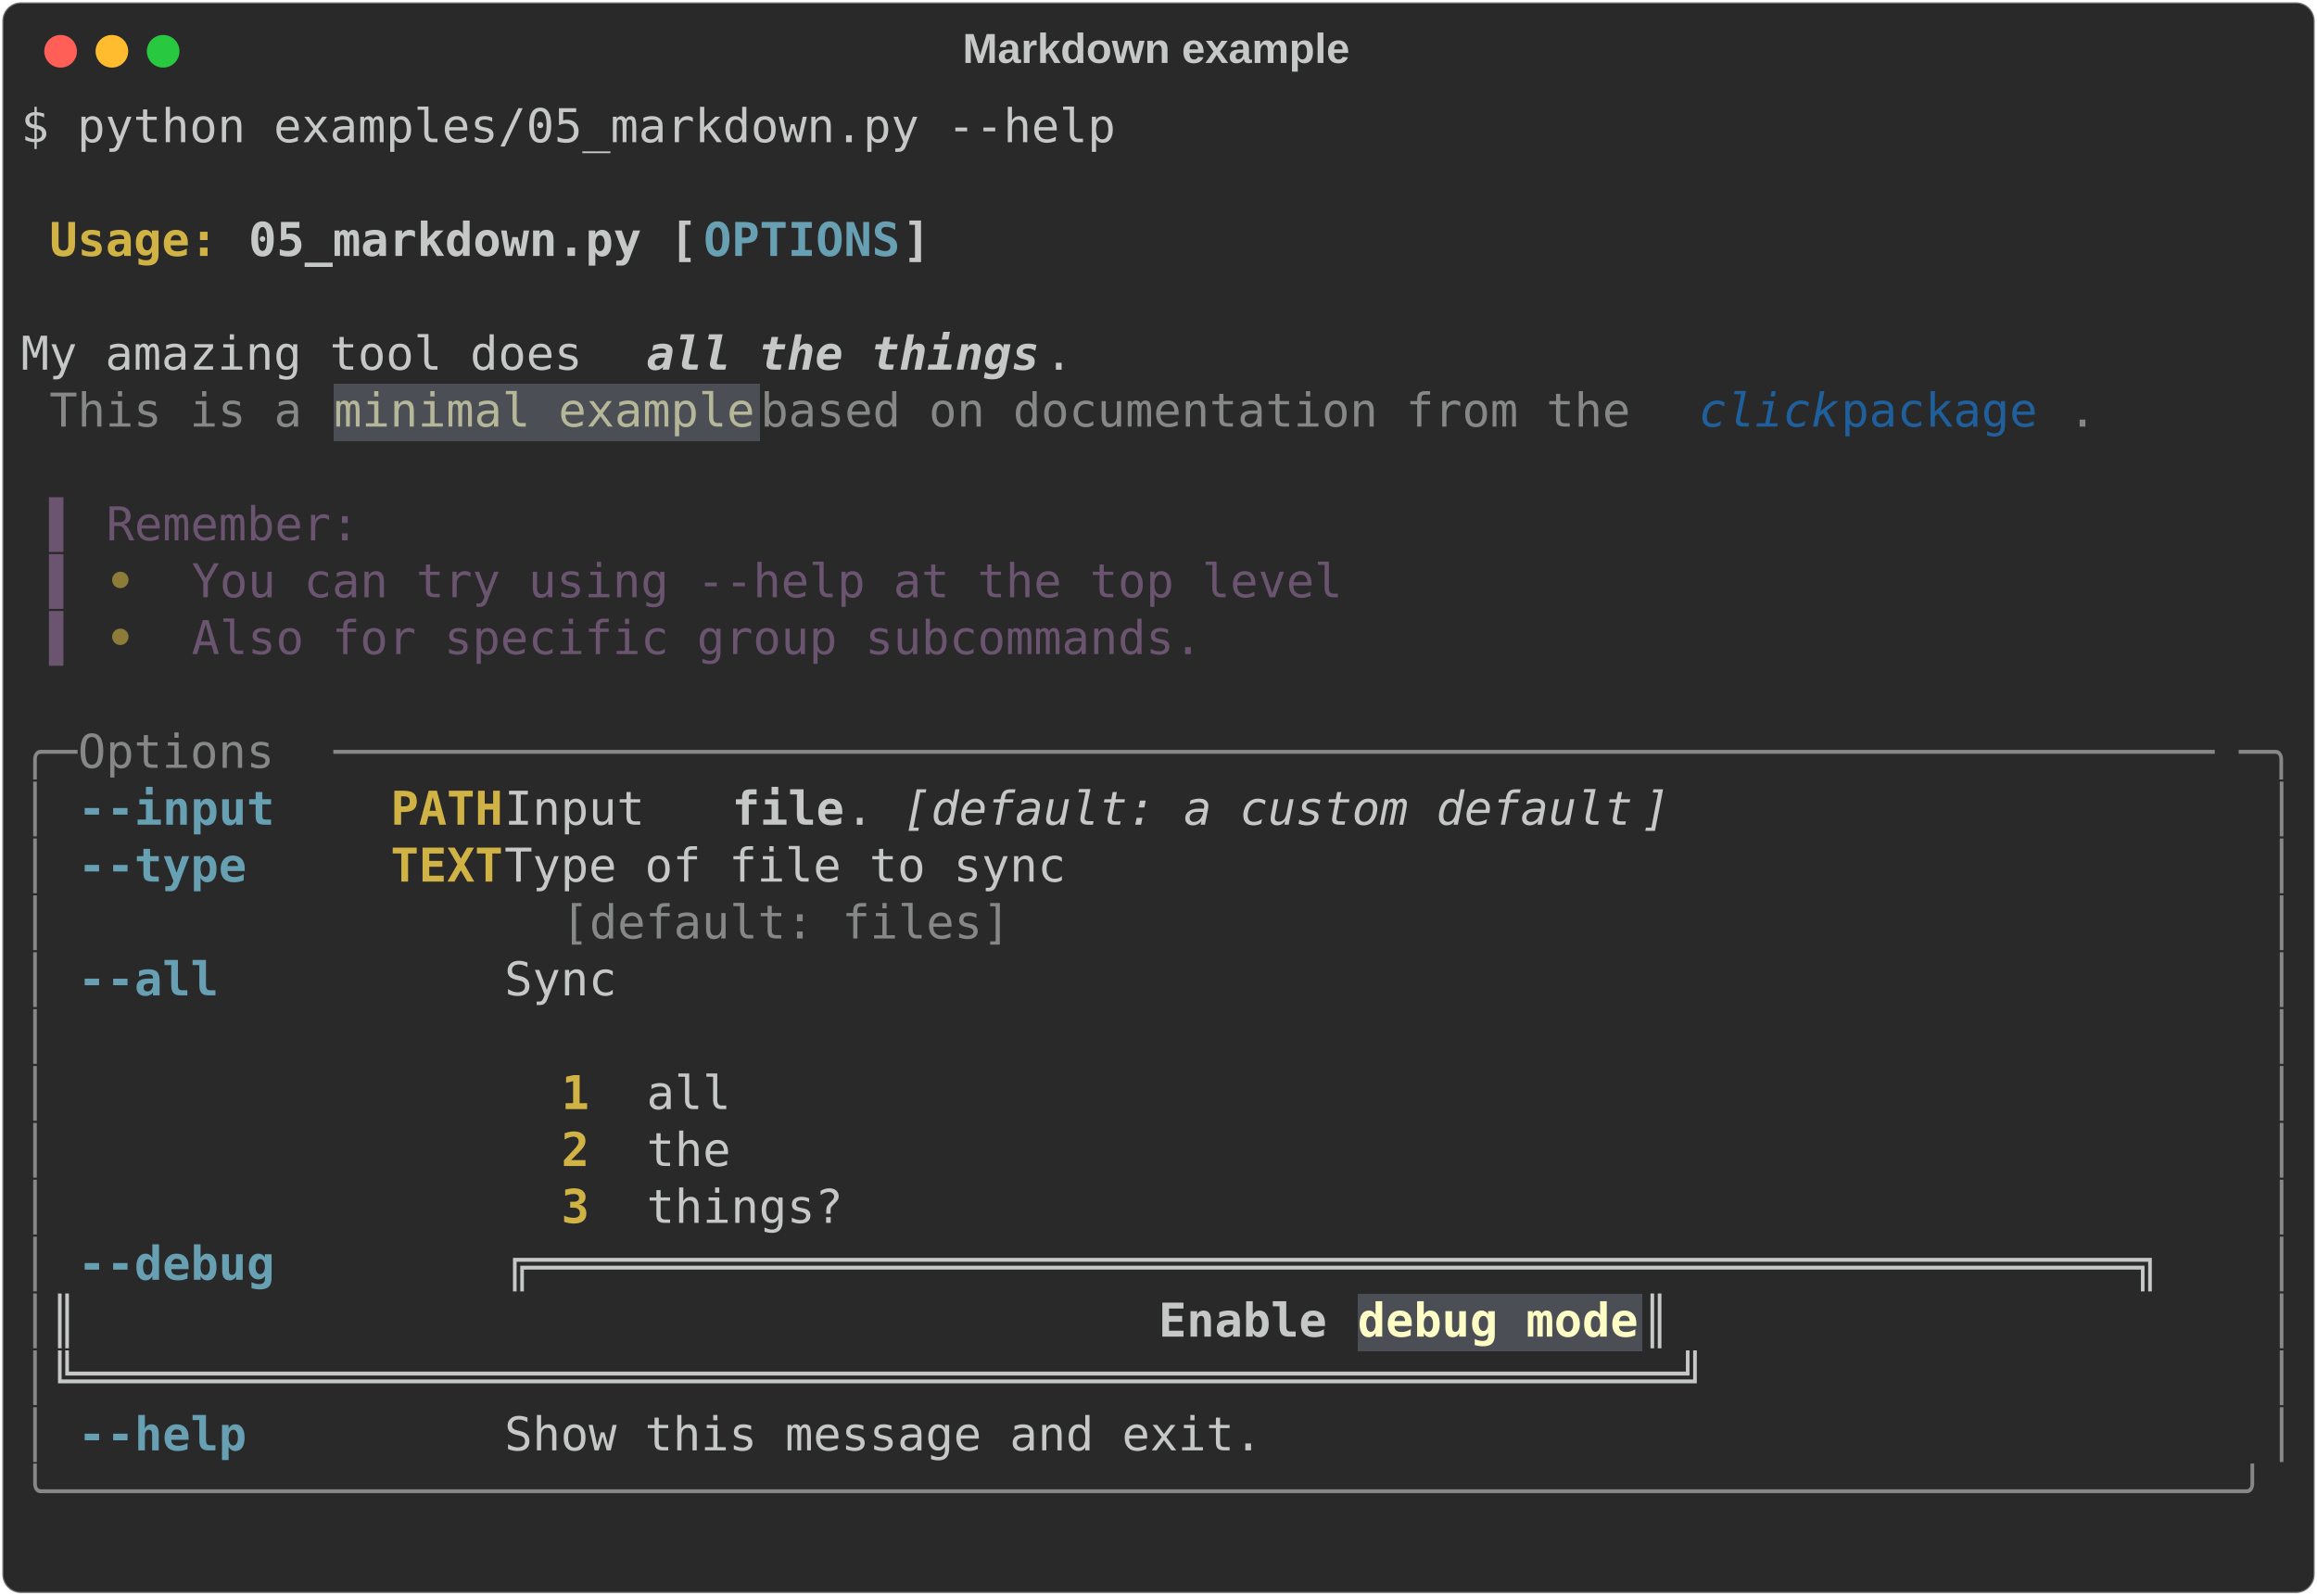
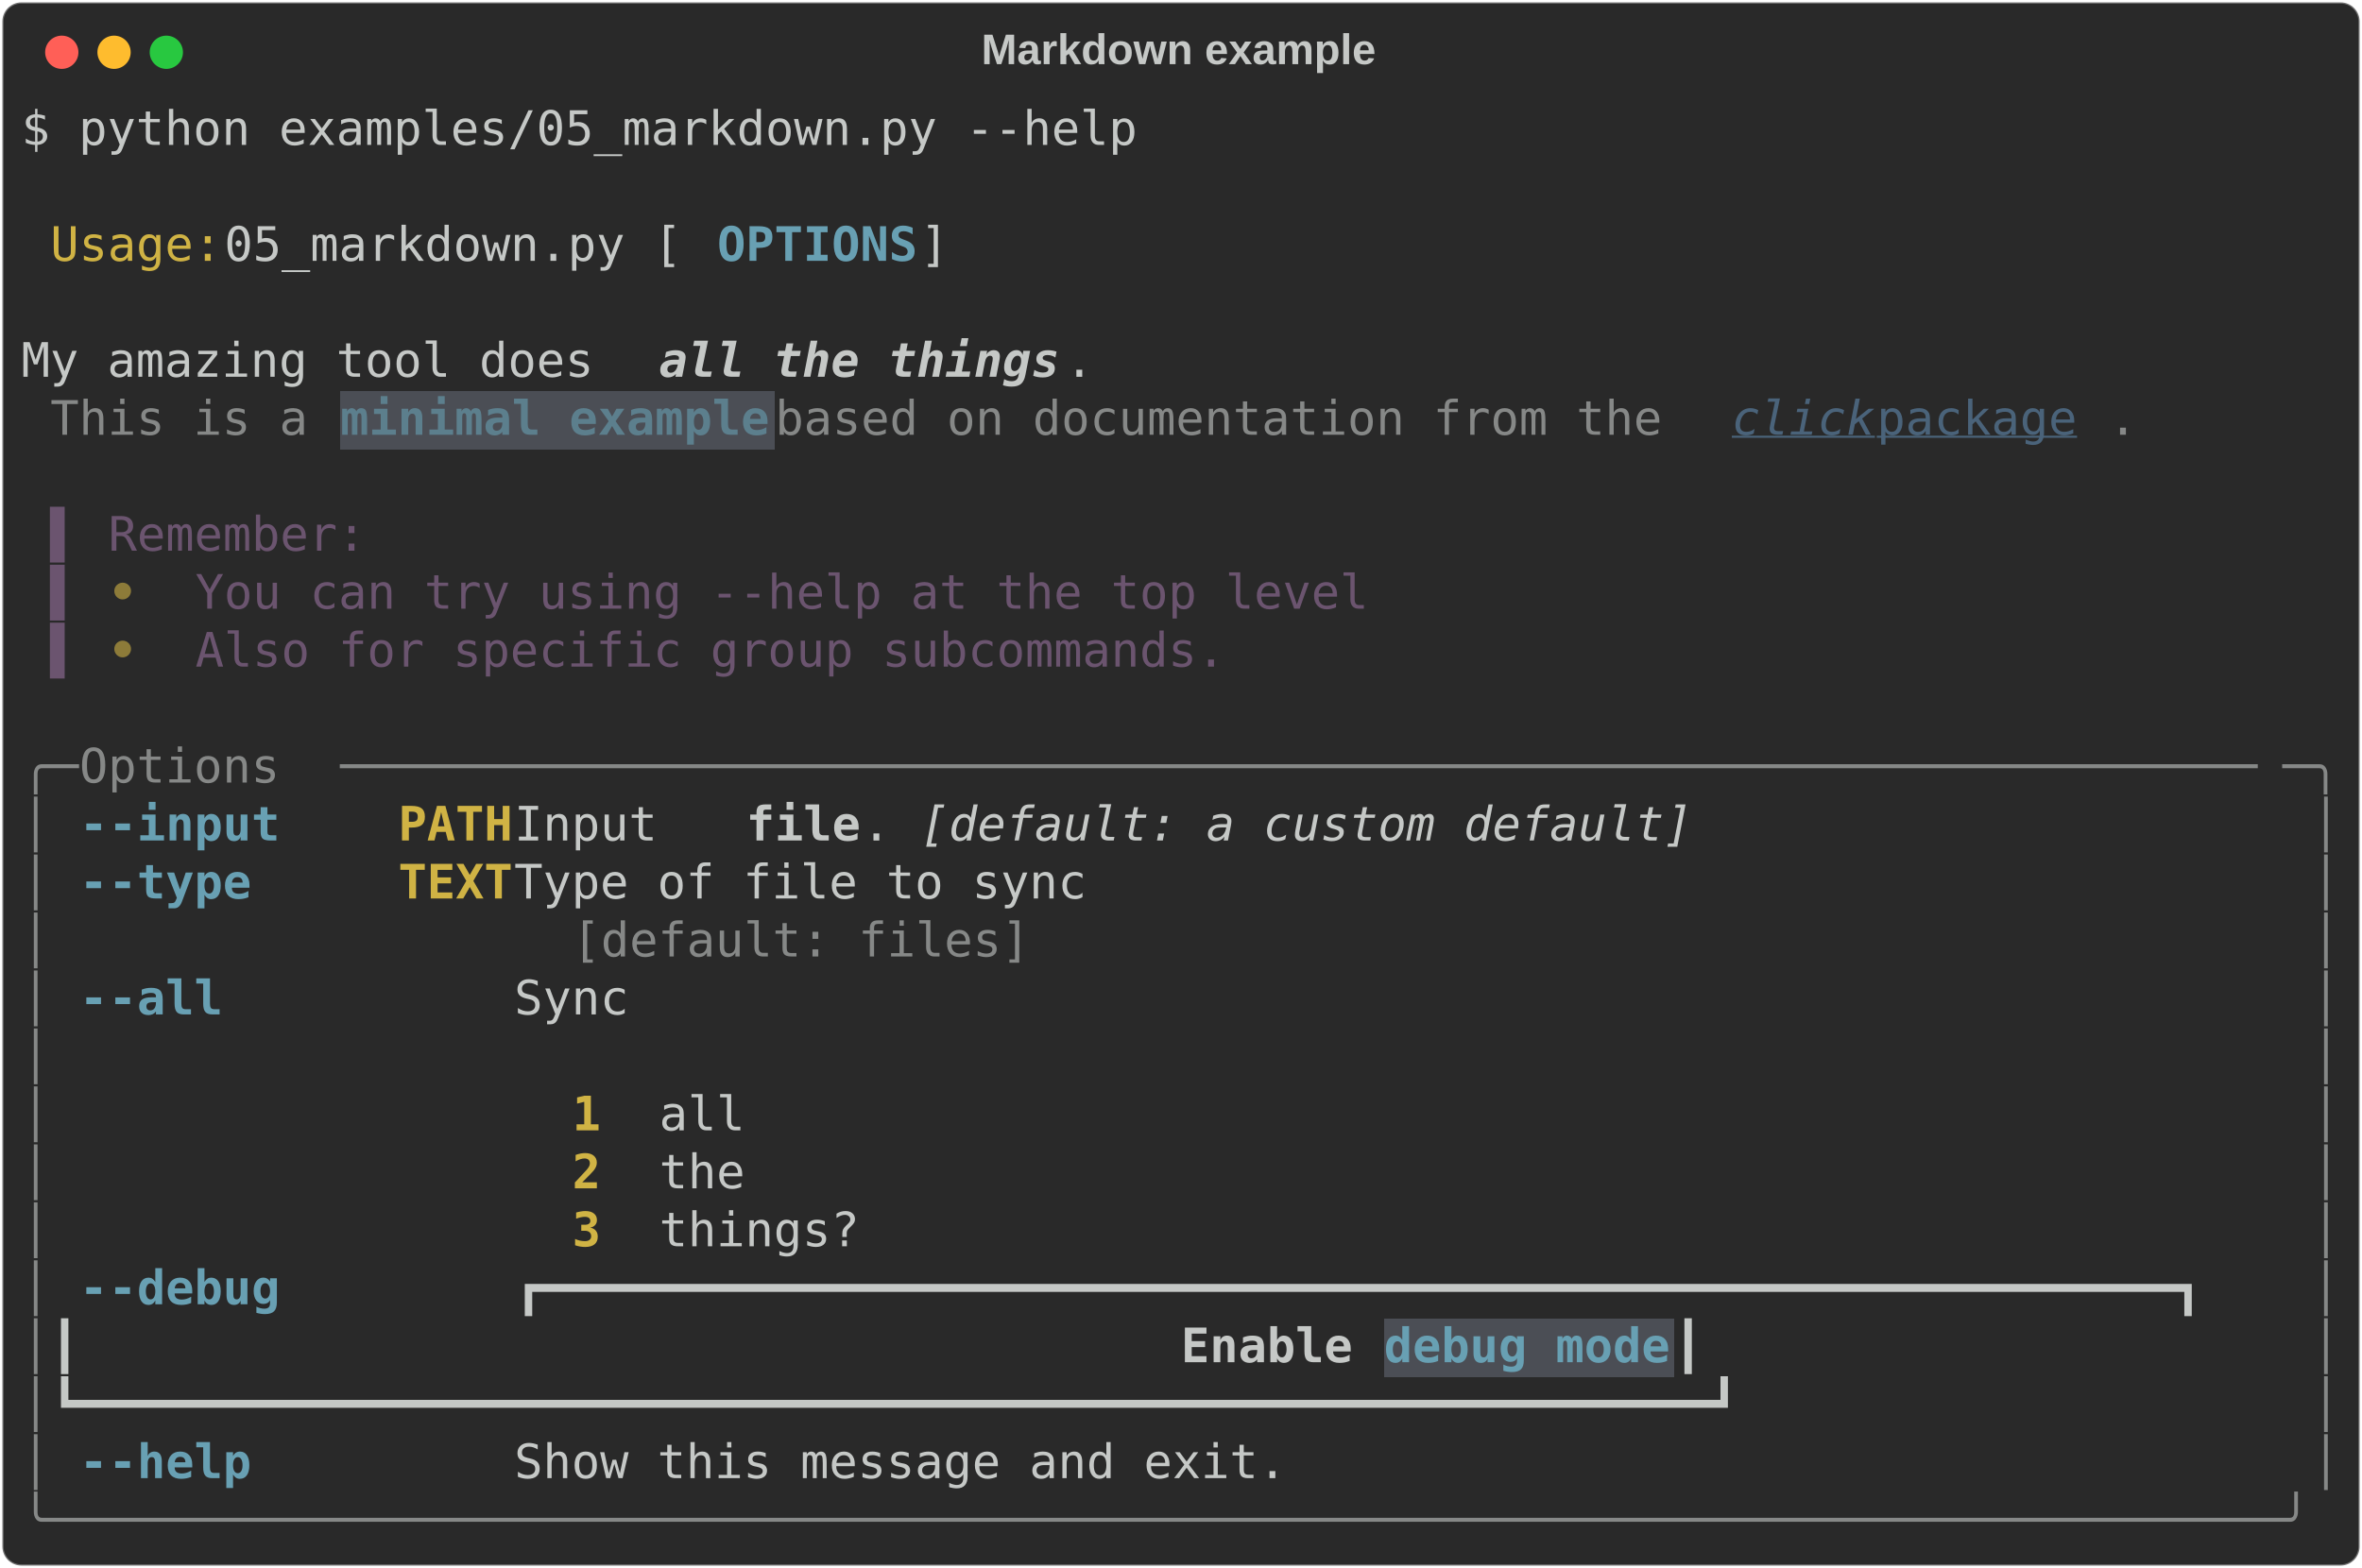
- <svg xmlns="http://www.w3.org/2000/svg" class="rich-terminal" viewBox="0 0 994 684.4">
+ <svg xmlns="http://www.w3.org/2000/svg" class="rich-terminal" viewBox="0 0 994 660.0">
  <style>

    @font-face {
        font-family: "Fira Code";
        src: local("FiraCode-Regular"),
                url("https://cdnjs.cloudflare.com/ajax/libs/firacode/6.2.0/woff2/FiraCode-Regular.woff2") format("woff2"),
                url("https://cdnjs.cloudflare.com/ajax/libs/firacode/6.2.0/woff/FiraCode-Regular.woff") format("woff");
        font-style: normal;
        font-weight: 400;
    }
    @font-face {
        font-family: "Fira Code";
        src: local("FiraCode-Bold"),
                url("https://cdnjs.cloudflare.com/ajax/libs/firacode/6.2.0/woff2/FiraCode-Bold.woff2") format("woff2"),
                url("https://cdnjs.cloudflare.com/ajax/libs/firacode/6.2.0/woff/FiraCode-Bold.woff") format("woff");
        font-style: bold;
        font-weight: 700;
    }

-     .terminal-4245076459-matrix {
+     .terminal-1332311643-matrix {
        font-family: Fira Code, monospace;
        font-size: 20px;
        line-height: 24.4px;
        font-variant-east-asian: full-width;
    }

-     .terminal-4245076459-title {
+     .terminal-1332311643-title {
        font-size: 18px;
        font-weight: bold;
        font-family: arial;
    }

-     .terminal-4245076459-r1 { fill: #c5c8c6 }
- .terminal-4245076459-r2 { fill: #c5c8c6;font-weight: bold }
- .terminal-4245076459-r3 { fill: #d0b344;font-weight: bold }
- .terminal-4245076459-r4 { fill: #68a0b3;font-weight: bold }
- .terminal-4245076459-r5 { fill: #c5c8c6;font-weight: bold;font-style: italic; }
- .terminal-4245076459-r6 { fill: #868887 }
- .terminal-4245076459-r7 { fill: #b5b798 }
- .terminal-4245076459-r8 { fill: #1f5f9c;font-style: italic; }
- .terminal-4245076459-r9 { fill: #1f5f9c }
- .terminal-4245076459-r10 { fill: #6b546f }
- .terminal-4245076459-r11 { fill: #8d7b39;font-weight: bold }
- .terminal-4245076459-r12 { fill: #c5c8c6;font-style: italic; }
- .terminal-4245076459-r13 { fill: #fdfdc5;font-weight: bold }
+     .terminal-1332311643-r1 { fill: #c5c8c6 }
+ .terminal-1332311643-r2 { fill: #d0b344 }
+ .terminal-1332311643-r3 { fill: #68a0b3;font-weight: bold }
+ .terminal-1332311643-r4 { fill: #c5c8c6;font-weight: bold;font-style: italic; }
+ .terminal-1332311643-r5 { fill: #868887 }
+ .terminal-1332311643-r6 { fill: #5c7f8d;font-weight: bold }
+ .terminal-1332311643-r7 { fill: #4a637a;font-style: italic;;text-decoration: underline; }
+ .terminal-1332311643-r8 { fill: #4a637a;text-decoration: underline; }
+ .terminal-1332311643-r9 { fill: #6b546f }
+ .terminal-1332311643-r10 { fill: #8d7b39;font-weight: bold }
+ .terminal-1332311643-r11 { fill: #d0b344;font-weight: bold }
+ .terminal-1332311643-r12 { fill: #c5c8c6;font-weight: bold }
+ .terminal-1332311643-r13 { fill: #c5c8c6;font-style: italic; }
    </style>
  <defs>
-     <clipPath id="terminal-4245076459-clip-terminal">
-       <rect x="0" y="0" width="975.0" height="633.4" />
-     </clipPath>
-     <clipPath id="terminal-4245076459-line-0">
+     <clipPath id="terminal-1332311643-clip-terminal">
+       <rect x="0" y="0" width="975.0" height="609.0" />
+     </clipPath>
+     <clipPath id="terminal-1332311643-line-0">
      <rect x="0" y="1.5" width="976" height="24.65" />
    </clipPath>
-     <clipPath id="terminal-4245076459-line-1">
+     <clipPath id="terminal-1332311643-line-1">
      <rect x="0" y="25.9" width="976" height="24.65" />
    </clipPath>
-     <clipPath id="terminal-4245076459-line-2">
+     <clipPath id="terminal-1332311643-line-2">
      <rect x="0" y="50.3" width="976" height="24.65" />
    </clipPath>
-     <clipPath id="terminal-4245076459-line-3">
+     <clipPath id="terminal-1332311643-line-3">
      <rect x="0" y="74.7" width="976" height="24.65" />
    </clipPath>
-     <clipPath id="terminal-4245076459-line-4">
+     <clipPath id="terminal-1332311643-line-4">
      <rect x="0" y="99.1" width="976" height="24.65" />
    </clipPath>
-     <clipPath id="terminal-4245076459-line-5">
+     <clipPath id="terminal-1332311643-line-5">
      <rect x="0" y="123.5" width="976" height="24.65" />
    </clipPath>
-     <clipPath id="terminal-4245076459-line-6">
+     <clipPath id="terminal-1332311643-line-6">
      <rect x="0" y="147.9" width="976" height="24.65" />
    </clipPath>
-     <clipPath id="terminal-4245076459-line-7">
+     <clipPath id="terminal-1332311643-line-7">
      <rect x="0" y="172.3" width="976" height="24.65" />
    </clipPath>
-     <clipPath id="terminal-4245076459-line-8">
+     <clipPath id="terminal-1332311643-line-8">
      <rect x="0" y="196.7" width="976" height="24.65" />
    </clipPath>
-     <clipPath id="terminal-4245076459-line-9">
+     <clipPath id="terminal-1332311643-line-9">
      <rect x="0" y="221.1" width="976" height="24.65" />
    </clipPath>
-     <clipPath id="terminal-4245076459-line-10">
+     <clipPath id="terminal-1332311643-line-10">
      <rect x="0" y="245.5" width="976" height="24.65" />
    </clipPath>
-     <clipPath id="terminal-4245076459-line-11">
+     <clipPath id="terminal-1332311643-line-11">
      <rect x="0" y="269.9" width="976" height="24.65" />
    </clipPath>
-     <clipPath id="terminal-4245076459-line-12">
+     <clipPath id="terminal-1332311643-line-12">
      <rect x="0" y="294.3" width="976" height="24.65" />
    </clipPath>
-     <clipPath id="terminal-4245076459-line-13">
+     <clipPath id="terminal-1332311643-line-13">
      <rect x="0" y="318.7" width="976" height="24.65" />
    </clipPath>
-     <clipPath id="terminal-4245076459-line-14">
+     <clipPath id="terminal-1332311643-line-14">
      <rect x="0" y="343.1" width="976" height="24.65" />
    </clipPath>
-     <clipPath id="terminal-4245076459-line-15">
+     <clipPath id="terminal-1332311643-line-15">
      <rect x="0" y="367.5" width="976" height="24.65" />
    </clipPath>
-     <clipPath id="terminal-4245076459-line-16">
+     <clipPath id="terminal-1332311643-line-16">
      <rect x="0" y="391.9" width="976" height="24.65" />
    </clipPath>
-     <clipPath id="terminal-4245076459-line-17">
+     <clipPath id="terminal-1332311643-line-17">
      <rect x="0" y="416.3" width="976" height="24.65" />
    </clipPath>
-     <clipPath id="terminal-4245076459-line-18">
+     <clipPath id="terminal-1332311643-line-18">
      <rect x="0" y="440.7" width="976" height="24.65" />
    </clipPath>
-     <clipPath id="terminal-4245076459-line-19">
+     <clipPath id="terminal-1332311643-line-19">
      <rect x="0" y="465.1" width="976" height="24.65" />
    </clipPath>
-     <clipPath id="terminal-4245076459-line-20">
+     <clipPath id="terminal-1332311643-line-20">
      <rect x="0" y="489.5" width="976" height="24.65" />
    </clipPath>
-     <clipPath id="terminal-4245076459-line-21">
+     <clipPath id="terminal-1332311643-line-21">
      <rect x="0" y="513.9" width="976" height="24.65" />
    </clipPath>
-     <clipPath id="terminal-4245076459-line-22">
+     <clipPath id="terminal-1332311643-line-22">
      <rect x="0" y="538.3" width="976" height="24.65" />
    </clipPath>
-     <clipPath id="terminal-4245076459-line-23">
+     <clipPath id="terminal-1332311643-line-23">
      <rect x="0" y="562.7" width="976" height="24.65" />
    </clipPath>
-     <clipPath id="terminal-4245076459-line-24">
-       <rect x="0" y="587.1" width="976" height="24.65" />
-     </clipPath>
  </defs>
-   <rect fill="#292929" stroke="rgba(255,255,255,0.35)" stroke-width="1" x="1" y="1" width="992" height="682.4" rx="8" />
-   <text class="terminal-4245076459-title" fill="#c5c8c6" text-anchor="middle" x="496" y="27">Markdown example</text>
+   <rect fill="#292929" stroke="rgba(255,255,255,0.35)" stroke-width="1" x="1" y="1" width="992" height="658" rx="8" />
+   <text class="terminal-1332311643-title" fill="#c5c8c6" text-anchor="middle" x="496" y="27">Markdown example</text>
  <g transform="translate(26,22)">
    <circle cx="0" cy="0" r="7" fill="#ff5f57" />
    <circle cx="22" cy="0" r="7" fill="#febc2e" />
    <circle cx="44" cy="0" r="7" fill="#28c840" />
  </g>
-   <g transform="translate(9, 41)" clip-path="url(#terminal-4245076459-clip-terminal)">
+   <g transform="translate(9, 41)" clip-path="url(#terminal-1332311643-clip-terminal)">
    <rect fill="#4b4e55" x="134.2" y="123.5" width="183" height="24.65" shape-rendering="crispEdges" />
    <rect fill="#4b4e55" x="573.4" y="513.9" width="122" height="24.65" shape-rendering="crispEdges" />
-     <g class="terminal-4245076459-matrix">
-       <text class="terminal-4245076459-r1" x="0" y="20" textLength="475.8" clip-path="url(#terminal-4245076459-line-0)">$ python examples/05_markdown.py --help</text>
-       <text class="terminal-4245076459-r1" x="976" y="20" textLength="12.2" clip-path="url(#terminal-4245076459-line-0)">
- </text>
-       <text class="terminal-4245076459-r1" x="976" y="44.4" textLength="12.2" clip-path="url(#terminal-4245076459-line-1)">
- </text>
-       <text class="terminal-4245076459-r3" x="12.2" y="68.8" textLength="85.4" clip-path="url(#terminal-4245076459-line-2)">Usage: </text>
-       <text class="terminal-4245076459-r2" x="97.6" y="68.8" textLength="195.2" clip-path="url(#terminal-4245076459-line-2)">05_markdown.py [</text>
-       <text class="terminal-4245076459-r4" x="292.8" y="68.8" textLength="85.4" clip-path="url(#terminal-4245076459-line-2)">OPTIONS</text>
-       <text class="terminal-4245076459-r2" x="378.2" y="68.8" textLength="12.2" clip-path="url(#terminal-4245076459-line-2)">]</text>
-       <text class="terminal-4245076459-r1" x="976" y="68.8" textLength="12.2" clip-path="url(#terminal-4245076459-line-2)">
- </text>
-       <text class="terminal-4245076459-r1" x="976" y="93.2" textLength="12.2" clip-path="url(#terminal-4245076459-line-3)">
- </text>
-       <text class="terminal-4245076459-r1" x="0" y="117.6" textLength="268.4" clip-path="url(#terminal-4245076459-line-4)"> My amazing tool does </text>
-       <text class="terminal-4245076459-r5" x="268.4" y="117.6" textLength="170.8" clip-path="url(#terminal-4245076459-line-4)">all the things</text>
-       <text class="terminal-4245076459-r1" x="439.2" y="117.6" textLength="536.8" clip-path="url(#terminal-4245076459-line-4)">.                                           </text>
-       <text class="terminal-4245076459-r1" x="976" y="117.6" textLength="12.2" clip-path="url(#terminal-4245076459-line-4)">
- </text>
-       <text class="terminal-4245076459-r6" x="12.2" y="142" textLength="122" clip-path="url(#terminal-4245076459-line-5)">This is a </text>
-       <text class="terminal-4245076459-r7" x="134.2" y="142" textLength="183" clip-path="url(#terminal-4245076459-line-5)">minimal example</text>
-       <text class="terminal-4245076459-r6" x="317.2" y="142" textLength="402.6" clip-path="url(#terminal-4245076459-line-5)"> based on documentation from the </text>
-       <text class="terminal-4245076459-r8" x="719.8" y="142" textLength="61" clip-path="url(#terminal-4245076459-line-5)">click</text>
-       <text class="terminal-4245076459-r9" x="780.8" y="142" textLength="97.6" clip-path="url(#terminal-4245076459-line-5)"> package</text>
-       <text class="terminal-4245076459-r6" x="878.4" y="142" textLength="12.2" clip-path="url(#terminal-4245076459-line-5)">.</text>
-       <text class="terminal-4245076459-r1" x="976" y="142" textLength="12.2" clip-path="url(#terminal-4245076459-line-5)">
- </text>
-       <text class="terminal-4245076459-r1" x="976" y="166.4" textLength="12.2" clip-path="url(#terminal-4245076459-line-6)">
- </text>
-       <text class="terminal-4245076459-r10" x="12.2" y="190.8" textLength="24.4" clip-path="url(#terminal-4245076459-line-7)">▌ </text>
-       <text class="terminal-4245076459-r10" x="36.6" y="190.8" textLength="109.8" clip-path="url(#terminal-4245076459-line-7)">Remember:</text>
-       <text class="terminal-4245076459-r1" x="976" y="190.8" textLength="12.2" clip-path="url(#terminal-4245076459-line-7)">
- </text>
-       <text class="terminal-4245076459-r10" x="12.2" y="215.2" textLength="24.4" clip-path="url(#terminal-4245076459-line-8)">▌ </text>
-       <text class="terminal-4245076459-r11" x="36.6" y="215.2" textLength="36.6" clip-path="url(#terminal-4245076459-line-8)"> • </text>
-       <text class="terminal-4245076459-r10" x="73.2" y="215.2" textLength="500.2" clip-path="url(#terminal-4245076459-line-8)">You can try using --help at the top level</text>
-       <text class="terminal-4245076459-r1" x="976" y="215.2" textLength="12.2" clip-path="url(#terminal-4245076459-line-8)">
- </text>
-       <text class="terminal-4245076459-r10" x="12.2" y="239.6" textLength="24.4" clip-path="url(#terminal-4245076459-line-9)">▌ </text>
-       <text class="terminal-4245076459-r11" x="36.6" y="239.6" textLength="36.6" clip-path="url(#terminal-4245076459-line-9)"> • </text>
-       <text class="terminal-4245076459-r10" x="73.2" y="239.6" textLength="439.2" clip-path="url(#terminal-4245076459-line-9)">Also for specific group subcommands.</text>
-       <text class="terminal-4245076459-r1" x="976" y="239.6" textLength="12.2" clip-path="url(#terminal-4245076459-line-9)">
- </text>
-       <text class="terminal-4245076459-r1" x="976" y="264" textLength="12.2" clip-path="url(#terminal-4245076459-line-10)">
- </text>
-       <text class="terminal-4245076459-r6" x="0" y="288.4" textLength="24.4" clip-path="url(#terminal-4245076459-line-11)">╭─</text>
-       <text class="terminal-4245076459-r6" x="24.4" y="288.4" textLength="109.8" clip-path="url(#terminal-4245076459-line-11)"> Options </text>
-       <text class="terminal-4245076459-r6" x="134.2" y="288.4" textLength="817.4" clip-path="url(#terminal-4245076459-line-11)">───────────────────────────────────────────────────────────────────</text>
-       <text class="terminal-4245076459-r6" x="951.6" y="288.4" textLength="24.4" clip-path="url(#terminal-4245076459-line-11)">─╮</text>
-       <text class="terminal-4245076459-r1" x="976" y="288.4" textLength="12.2" clip-path="url(#terminal-4245076459-line-11)">
- </text>
-       <text class="terminal-4245076459-r6" x="0" y="312.8" textLength="12.2" clip-path="url(#terminal-4245076459-line-12)">│</text>
-       <text class="terminal-4245076459-r4" x="24.4" y="312.8" textLength="12.2" clip-path="url(#terminal-4245076459-line-12)">-</text>
-       <text class="terminal-4245076459-r4" x="36.6" y="312.8" textLength="73.2" clip-path="url(#terminal-4245076459-line-12)">-input</text>
-       <text class="terminal-4245076459-r3" x="158.6" y="312.8" textLength="48.8" clip-path="url(#terminal-4245076459-line-12)">PATH</text>
-       <text class="terminal-4245076459-r1" x="207.4" y="312.8" textLength="97.6" clip-path="url(#terminal-4245076459-line-12)">  Input </text>
-       <text class="terminal-4245076459-r2" x="305" y="312.8" textLength="48.8" clip-path="url(#terminal-4245076459-line-12)">file</text>
-       <text class="terminal-4245076459-r1" x="353.8" y="312.8" textLength="24.4" clip-path="url(#terminal-4245076459-line-12)">. </text>
-       <text class="terminal-4245076459-r12" x="378.2" y="312.8" textLength="12.2" clip-path="url(#terminal-4245076459-line-12)">[</text>
-       <text class="terminal-4245076459-r12" x="390.4" y="312.8" textLength="305" clip-path="url(#terminal-4245076459-line-12)">default: a custom default</text>
-       <text class="terminal-4245076459-r12" x="695.4" y="312.8" textLength="12.2" clip-path="url(#terminal-4245076459-line-12)">]</text>
-       <text class="terminal-4245076459-r6" x="963.8" y="312.8" textLength="12.2" clip-path="url(#terminal-4245076459-line-12)">│</text>
-       <text class="terminal-4245076459-r1" x="976" y="312.8" textLength="12.2" clip-path="url(#terminal-4245076459-line-12)">
- </text>
-       <text class="terminal-4245076459-r6" x="0" y="337.2" textLength="12.2" clip-path="url(#terminal-4245076459-line-13)">│</text>
-       <text class="terminal-4245076459-r4" x="24.4" y="337.2" textLength="12.2" clip-path="url(#terminal-4245076459-line-13)">-</text>
-       <text class="terminal-4245076459-r4" x="36.6" y="337.2" textLength="61" clip-path="url(#terminal-4245076459-line-13)">-type</text>
-       <text class="terminal-4245076459-r3" x="158.6" y="337.2" textLength="48.8" clip-path="url(#terminal-4245076459-line-13)">TEXT</text>
-       <text class="terminal-4245076459-r1" x="207.4" y="337.2" textLength="756.4" clip-path="url(#terminal-4245076459-line-13)">  Type of file to sync                                        </text>
-       <text class="terminal-4245076459-r6" x="963.8" y="337.2" textLength="12.2" clip-path="url(#terminal-4245076459-line-13)">│</text>
-       <text class="terminal-4245076459-r1" x="976" y="337.2" textLength="12.2" clip-path="url(#terminal-4245076459-line-13)">
- </text>
-       <text class="terminal-4245076459-r6" x="0" y="361.6" textLength="12.2" clip-path="url(#terminal-4245076459-line-14)">│</text>
-       <text class="terminal-4245076459-r6" x="231.8" y="361.6" textLength="719.8" clip-path="url(#terminal-4245076459-line-14)">[default: files]                                           </text>
-       <text class="terminal-4245076459-r6" x="963.8" y="361.6" textLength="12.2" clip-path="url(#terminal-4245076459-line-14)">│</text>
-       <text class="terminal-4245076459-r1" x="976" y="361.6" textLength="12.2" clip-path="url(#terminal-4245076459-line-14)">
- </text>
-       <text class="terminal-4245076459-r6" x="0" y="386" textLength="12.2" clip-path="url(#terminal-4245076459-line-15)">│</text>
-       <text class="terminal-4245076459-r4" x="24.4" y="386" textLength="12.2" clip-path="url(#terminal-4245076459-line-15)">-</text>
-       <text class="terminal-4245076459-r4" x="36.6" y="386" textLength="48.8" clip-path="url(#terminal-4245076459-line-15)">-all</text>
-       <text class="terminal-4245076459-r1" x="207.4" y="386" textLength="756.4" clip-path="url(#terminal-4245076459-line-15)">  Sync                                                        </text>
-       <text class="terminal-4245076459-r6" x="963.8" y="386" textLength="12.2" clip-path="url(#terminal-4245076459-line-15)">│</text>
-       <text class="terminal-4245076459-r1" x="976" y="386" textLength="12.2" clip-path="url(#terminal-4245076459-line-15)">
- </text>
-       <text class="terminal-4245076459-r6" x="0" y="410.4" textLength="12.2" clip-path="url(#terminal-4245076459-line-16)">│</text>
-       <text class="terminal-4245076459-r6" x="963.8" y="410.4" textLength="12.2" clip-path="url(#terminal-4245076459-line-16)">│</text>
-       <text class="terminal-4245076459-r1" x="976" y="410.4" textLength="12.2" clip-path="url(#terminal-4245076459-line-16)">
- </text>
-       <text class="terminal-4245076459-r6" x="0" y="434.8" textLength="12.2" clip-path="url(#terminal-4245076459-line-17)">│</text>
-       <text class="terminal-4245076459-r3" x="231.8" y="434.8" textLength="36.6" clip-path="url(#terminal-4245076459-line-17)"> 1 </text>
-       <text class="terminal-4245076459-r1" x="268.4" y="434.8" textLength="695.4" clip-path="url(#terminal-4245076459-line-17)">all                                                      </text>
-       <text class="terminal-4245076459-r6" x="963.8" y="434.8" textLength="12.2" clip-path="url(#terminal-4245076459-line-17)">│</text>
-       <text class="terminal-4245076459-r1" x="976" y="434.8" textLength="12.2" clip-path="url(#terminal-4245076459-line-17)">
- </text>
-       <text class="terminal-4245076459-r6" x="0" y="459.2" textLength="12.2" clip-path="url(#terminal-4245076459-line-18)">│</text>
-       <text class="terminal-4245076459-r3" x="231.8" y="459.2" textLength="36.6" clip-path="url(#terminal-4245076459-line-18)"> 2 </text>
-       <text class="terminal-4245076459-r1" x="268.4" y="459.2" textLength="695.4" clip-path="url(#terminal-4245076459-line-18)">the                                                      </text>
-       <text class="terminal-4245076459-r6" x="963.8" y="459.2" textLength="12.2" clip-path="url(#terminal-4245076459-line-18)">│</text>
-       <text class="terminal-4245076459-r1" x="976" y="459.2" textLength="12.2" clip-path="url(#terminal-4245076459-line-18)">
- </text>
-       <text class="terminal-4245076459-r6" x="0" y="483.6" textLength="12.2" clip-path="url(#terminal-4245076459-line-19)">│</text>
-       <text class="terminal-4245076459-r3" x="231.8" y="483.6" textLength="36.6" clip-path="url(#terminal-4245076459-line-19)"> 3 </text>
-       <text class="terminal-4245076459-r1" x="268.4" y="483.6" textLength="695.4" clip-path="url(#terminal-4245076459-line-19)">things?                                                  </text>
-       <text class="terminal-4245076459-r6" x="963.8" y="483.6" textLength="12.2" clip-path="url(#terminal-4245076459-line-19)">│</text>
-       <text class="terminal-4245076459-r1" x="976" y="483.6" textLength="12.2" clip-path="url(#terminal-4245076459-line-19)">
- </text>
-       <text class="terminal-4245076459-r6" x="0" y="508" textLength="12.2" clip-path="url(#terminal-4245076459-line-20)">│</text>
-       <text class="terminal-4245076459-r4" x="24.4" y="508" textLength="12.2" clip-path="url(#terminal-4245076459-line-20)">-</text>
-       <text class="terminal-4245076459-r4" x="36.6" y="508" textLength="73.2" clip-path="url(#terminal-4245076459-line-20)">-debug</text>
-       <text class="terminal-4245076459-r1" x="207.4" y="508" textLength="756.4" clip-path="url(#terminal-4245076459-line-20)">  ╔═════════════════════════════════════════════════════════╗ </text>
-       <text class="terminal-4245076459-r6" x="963.8" y="508" textLength="12.2" clip-path="url(#terminal-4245076459-line-20)">│</text>
-       <text class="terminal-4245076459-r1" x="976" y="508" textLength="12.2" clip-path="url(#terminal-4245076459-line-20)">
- </text>
-       <text class="terminal-4245076459-r6" x="0" y="532.4" textLength="12.2" clip-path="url(#terminal-4245076459-line-21)">│</text>
-       <text class="terminal-4245076459-r1" x="12.2" y="532.4" textLength="475.8" clip-path="url(#terminal-4245076459-line-21)">                  ║                    </text>
-       <text class="terminal-4245076459-r2" x="488" y="532.4" textLength="85.4" clip-path="url(#terminal-4245076459-line-21)">Enable </text>
-       <text class="terminal-4245076459-r13" x="573.4" y="532.4" textLength="122" clip-path="url(#terminal-4245076459-line-21)">debug mode</text>
-       <text class="terminal-4245076459-r1" x="695.4" y="532.4" textLength="268.4" clip-path="url(#terminal-4245076459-line-21)">                    ║ </text>
-       <text class="terminal-4245076459-r6" x="963.8" y="532.4" textLength="12.2" clip-path="url(#terminal-4245076459-line-21)">│</text>
-       <text class="terminal-4245076459-r1" x="976" y="532.4" textLength="12.2" clip-path="url(#terminal-4245076459-line-21)">
- </text>
-       <text class="terminal-4245076459-r6" x="0" y="556.8" textLength="12.2" clip-path="url(#terminal-4245076459-line-22)">│</text>
-       <text class="terminal-4245076459-r1" x="12.2" y="556.8" textLength="951.6" clip-path="url(#terminal-4245076459-line-22)">                  ╚═════════════════════════════════════════════════════════╝ </text>
-       <text class="terminal-4245076459-r6" x="963.8" y="556.8" textLength="12.2" clip-path="url(#terminal-4245076459-line-22)">│</text>
-       <text class="terminal-4245076459-r1" x="976" y="556.8" textLength="12.2" clip-path="url(#terminal-4245076459-line-22)">
- </text>
-       <text class="terminal-4245076459-r6" x="0" y="581.2" textLength="12.2" clip-path="url(#terminal-4245076459-line-23)">│</text>
-       <text class="terminal-4245076459-r4" x="24.4" y="581.2" textLength="12.2" clip-path="url(#terminal-4245076459-line-23)">-</text>
-       <text class="terminal-4245076459-r4" x="36.6" y="581.2" textLength="61" clip-path="url(#terminal-4245076459-line-23)">-help</text>
-       <text class="terminal-4245076459-r1" x="207.4" y="581.2" textLength="756.4" clip-path="url(#terminal-4245076459-line-23)">  Show this message and exit.                                 </text>
-       <text class="terminal-4245076459-r6" x="963.8" y="581.2" textLength="12.2" clip-path="url(#terminal-4245076459-line-23)">│</text>
-       <text class="terminal-4245076459-r1" x="976" y="581.2" textLength="12.2" clip-path="url(#terminal-4245076459-line-23)">
- </text>
-       <text class="terminal-4245076459-r6" x="0" y="605.6" textLength="976" clip-path="url(#terminal-4245076459-line-24)">╰──────────────────────────────────────────────────────────────────────────────╯</text>
-       <text class="terminal-4245076459-r1" x="976" y="605.6" textLength="12.2" clip-path="url(#terminal-4245076459-line-24)">
- </text>
-       <text class="terminal-4245076459-r1" x="976" y="630" textLength="12.2" clip-path="url(#terminal-4245076459-line-25)">
+     <g class="terminal-1332311643-matrix">
+       <text class="terminal-1332311643-r1" x="0" y="20" textLength="475.8" clip-path="url(#terminal-1332311643-line-0)">$ python examples/05_markdown.py --help</text>
+       <text class="terminal-1332311643-r1" x="976" y="20" textLength="12.2" clip-path="url(#terminal-1332311643-line-0)">
+ </text>
+       <text class="terminal-1332311643-r1" x="976" y="44.4" textLength="12.2" clip-path="url(#terminal-1332311643-line-1)">
+ </text>
+       <text class="terminal-1332311643-r2" x="12.2" y="68.8" textLength="73.2" clip-path="url(#terminal-1332311643-line-2)">Usage:</text>
+       <text class="terminal-1332311643-r1" x="85.4" y="68.8" textLength="207.4" clip-path="url(#terminal-1332311643-line-2)"> 05_markdown.py [</text>
+       <text class="terminal-1332311643-r3" x="292.8" y="68.8" textLength="85.4" clip-path="url(#terminal-1332311643-line-2)">OPTIONS</text>
+       <text class="terminal-1332311643-r1" x="378.2" y="68.8" textLength="597.8" clip-path="url(#terminal-1332311643-line-2)">]                                                </text>
+       <text class="terminal-1332311643-r1" x="976" y="68.8" textLength="12.2" clip-path="url(#terminal-1332311643-line-2)">
+ </text>
+       <text class="terminal-1332311643-r1" x="976" y="93.2" textLength="12.2" clip-path="url(#terminal-1332311643-line-3)">
+ </text>
+       <text class="terminal-1332311643-r1" x="0" y="117.6" textLength="268.4" clip-path="url(#terminal-1332311643-line-4)"> My amazing tool does </text>
+       <text class="terminal-1332311643-r4" x="268.4" y="117.6" textLength="170.8" clip-path="url(#terminal-1332311643-line-4)">all the things</text>
+       <text class="terminal-1332311643-r1" x="439.2" y="117.6" textLength="536.8" clip-path="url(#terminal-1332311643-line-4)">.                                           </text>
+       <text class="terminal-1332311643-r1" x="976" y="117.6" textLength="12.2" clip-path="url(#terminal-1332311643-line-4)">
+ </text>
+       <text class="terminal-1332311643-r5" x="12.2" y="142" textLength="122" clip-path="url(#terminal-1332311643-line-5)">This is a </text>
+       <text class="terminal-1332311643-r6" x="134.2" y="142" textLength="183" clip-path="url(#terminal-1332311643-line-5)">minimal example</text>
+       <text class="terminal-1332311643-r5" x="317.2" y="142" textLength="402.6" clip-path="url(#terminal-1332311643-line-5)"> based on documentation from the </text>
+       <text class="terminal-1332311643-r7" x="719.8" y="142" textLength="61" clip-path="url(#terminal-1332311643-line-5)">click</text>
+       <text class="terminal-1332311643-r8" x="780.8" y="142" textLength="97.6" clip-path="url(#terminal-1332311643-line-5)"> package</text>
+       <text class="terminal-1332311643-r5" x="878.4" y="142" textLength="12.2" clip-path="url(#terminal-1332311643-line-5)">.</text>
+       <text class="terminal-1332311643-r1" x="976" y="142" textLength="12.2" clip-path="url(#terminal-1332311643-line-5)">
+ </text>
+       <text class="terminal-1332311643-r1" x="976" y="166.4" textLength="12.2" clip-path="url(#terminal-1332311643-line-6)">
+ </text>
+       <text class="terminal-1332311643-r9" x="12.2" y="190.8" textLength="24.4" clip-path="url(#terminal-1332311643-line-7)">▌ </text>
+       <text class="terminal-1332311643-r9" x="36.6" y="190.8" textLength="109.8" clip-path="url(#terminal-1332311643-line-7)">Remember:</text>
+       <text class="terminal-1332311643-r1" x="976" y="190.8" textLength="12.2" clip-path="url(#terminal-1332311643-line-7)">
+ </text>
+       <text class="terminal-1332311643-r9" x="12.2" y="215.2" textLength="24.4" clip-path="url(#terminal-1332311643-line-8)">▌ </text>
+       <text class="terminal-1332311643-r10" x="36.6" y="215.2" textLength="36.6" clip-path="url(#terminal-1332311643-line-8)"> • </text>
+       <text class="terminal-1332311643-r9" x="73.2" y="215.2" textLength="500.2" clip-path="url(#terminal-1332311643-line-8)">You can try using --help at the top level</text>
+       <text class="terminal-1332311643-r1" x="976" y="215.2" textLength="12.2" clip-path="url(#terminal-1332311643-line-8)">
+ </text>
+       <text class="terminal-1332311643-r9" x="12.2" y="239.6" textLength="24.4" clip-path="url(#terminal-1332311643-line-9)">▌ </text>
+       <text class="terminal-1332311643-r10" x="36.6" y="239.6" textLength="36.6" clip-path="url(#terminal-1332311643-line-9)"> • </text>
+       <text class="terminal-1332311643-r9" x="73.2" y="239.6" textLength="439.2" clip-path="url(#terminal-1332311643-line-9)">Also for specific group subcommands.</text>
+       <text class="terminal-1332311643-r1" x="976" y="239.6" textLength="12.2" clip-path="url(#terminal-1332311643-line-9)">
+ </text>
+       <text class="terminal-1332311643-r1" x="976" y="264" textLength="12.2" clip-path="url(#terminal-1332311643-line-10)">
+ </text>
+       <text class="terminal-1332311643-r5" x="0" y="288.4" textLength="24.4" clip-path="url(#terminal-1332311643-line-11)">╭─</text>
+       <text class="terminal-1332311643-r5" x="24.4" y="288.4" textLength="109.8" clip-path="url(#terminal-1332311643-line-11)"> Options </text>
+       <text class="terminal-1332311643-r5" x="134.2" y="288.4" textLength="817.4" clip-path="url(#terminal-1332311643-line-11)">───────────────────────────────────────────────────────────────────</text>
+       <text class="terminal-1332311643-r5" x="951.6" y="288.4" textLength="24.4" clip-path="url(#terminal-1332311643-line-11)">─╮</text>
+       <text class="terminal-1332311643-r1" x="976" y="288.4" textLength="12.2" clip-path="url(#terminal-1332311643-line-11)">
+ </text>
+       <text class="terminal-1332311643-r5" x="0" y="312.8" textLength="12.2" clip-path="url(#terminal-1332311643-line-12)">│</text>
+       <text class="terminal-1332311643-r3" x="24.4" y="312.8" textLength="12.2" clip-path="url(#terminal-1332311643-line-12)">-</text>
+       <text class="terminal-1332311643-r3" x="36.6" y="312.8" textLength="73.2" clip-path="url(#terminal-1332311643-line-12)">-input</text>
+       <text class="terminal-1332311643-r11" x="158.6" y="312.8" textLength="48.8" clip-path="url(#terminal-1332311643-line-12)">PATH</text>
+       <text class="terminal-1332311643-r1" x="207.4" y="312.8" textLength="97.6" clip-path="url(#terminal-1332311643-line-12)">  Input </text>
+       <text class="terminal-1332311643-r12" x="305" y="312.8" textLength="48.8" clip-path="url(#terminal-1332311643-line-12)">file</text>
+       <text class="terminal-1332311643-r1" x="353.8" y="312.8" textLength="24.4" clip-path="url(#terminal-1332311643-line-12)">. </text>
+       <text class="terminal-1332311643-r13" x="378.2" y="312.8" textLength="329.4" clip-path="url(#terminal-1332311643-line-12)">[default: a custom default]</text>
+       <text class="terminal-1332311643-r5" x="963.8" y="312.8" textLength="12.2" clip-path="url(#terminal-1332311643-line-12)">│</text>
+       <text class="terminal-1332311643-r1" x="976" y="312.8" textLength="12.2" clip-path="url(#terminal-1332311643-line-12)">
+ </text>
+       <text class="terminal-1332311643-r5" x="0" y="337.2" textLength="12.2" clip-path="url(#terminal-1332311643-line-13)">│</text>
+       <text class="terminal-1332311643-r3" x="24.4" y="337.2" textLength="12.2" clip-path="url(#terminal-1332311643-line-13)">-</text>
+       <text class="terminal-1332311643-r3" x="36.6" y="337.2" textLength="61" clip-path="url(#terminal-1332311643-line-13)">-type</text>
+       <text class="terminal-1332311643-r11" x="158.6" y="337.2" textLength="48.8" clip-path="url(#terminal-1332311643-line-13)">TEXT</text>
+       <text class="terminal-1332311643-r1" x="207.4" y="337.2" textLength="756.4" clip-path="url(#terminal-1332311643-line-13)">  Type of file to sync                                        </text>
+       <text class="terminal-1332311643-r5" x="963.8" y="337.2" textLength="12.2" clip-path="url(#terminal-1332311643-line-13)">│</text>
+       <text class="terminal-1332311643-r1" x="976" y="337.2" textLength="12.2" clip-path="url(#terminal-1332311643-line-13)">
+ </text>
+       <text class="terminal-1332311643-r5" x="0" y="361.6" textLength="12.2" clip-path="url(#terminal-1332311643-line-14)">│</text>
+       <text class="terminal-1332311643-r5" x="231.8" y="361.6" textLength="719.8" clip-path="url(#terminal-1332311643-line-14)">[default: files]                                           </text>
+       <text class="terminal-1332311643-r5" x="963.8" y="361.6" textLength="12.2" clip-path="url(#terminal-1332311643-line-14)">│</text>
+       <text class="terminal-1332311643-r1" x="976" y="361.6" textLength="12.2" clip-path="url(#terminal-1332311643-line-14)">
+ </text>
+       <text class="terminal-1332311643-r5" x="0" y="386" textLength="12.2" clip-path="url(#terminal-1332311643-line-15)">│</text>
+       <text class="terminal-1332311643-r3" x="24.4" y="386" textLength="12.2" clip-path="url(#terminal-1332311643-line-15)">-</text>
+       <text class="terminal-1332311643-r3" x="36.6" y="386" textLength="48.8" clip-path="url(#terminal-1332311643-line-15)">-all</text>
+       <text class="terminal-1332311643-r1" x="207.4" y="386" textLength="756.4" clip-path="url(#terminal-1332311643-line-15)">  Sync                                                        </text>
+       <text class="terminal-1332311643-r5" x="963.8" y="386" textLength="12.2" clip-path="url(#terminal-1332311643-line-15)">│</text>
+       <text class="terminal-1332311643-r1" x="976" y="386" textLength="12.2" clip-path="url(#terminal-1332311643-line-15)">
+ </text>
+       <text class="terminal-1332311643-r5" x="0" y="410.4" textLength="12.2" clip-path="url(#terminal-1332311643-line-16)">│</text>
+       <text class="terminal-1332311643-r5" x="963.8" y="410.4" textLength="12.2" clip-path="url(#terminal-1332311643-line-16)">│</text>
+       <text class="terminal-1332311643-r1" x="976" y="410.4" textLength="12.2" clip-path="url(#terminal-1332311643-line-16)">
+ </text>
+       <text class="terminal-1332311643-r5" x="0" y="434.8" textLength="12.2" clip-path="url(#terminal-1332311643-line-17)">│</text>
+       <text class="terminal-1332311643-r11" x="231.8" y="434.8" textLength="36.6" clip-path="url(#terminal-1332311643-line-17)"> 1 </text>
+       <text class="terminal-1332311643-r1" x="268.4" y="434.8" textLength="695.4" clip-path="url(#terminal-1332311643-line-17)">all                                                      </text>
+       <text class="terminal-1332311643-r5" x="963.8" y="434.8" textLength="12.2" clip-path="url(#terminal-1332311643-line-17)">│</text>
+       <text class="terminal-1332311643-r1" x="976" y="434.8" textLength="12.2" clip-path="url(#terminal-1332311643-line-17)">
+ </text>
+       <text class="terminal-1332311643-r5" x="0" y="459.2" textLength="12.2" clip-path="url(#terminal-1332311643-line-18)">│</text>
+       <text class="terminal-1332311643-r11" x="231.8" y="459.2" textLength="36.6" clip-path="url(#terminal-1332311643-line-18)"> 2 </text>
+       <text class="terminal-1332311643-r1" x="268.4" y="459.2" textLength="695.4" clip-path="url(#terminal-1332311643-line-18)">the                                                      </text>
+       <text class="terminal-1332311643-r5" x="963.8" y="459.2" textLength="12.2" clip-path="url(#terminal-1332311643-line-18)">│</text>
+       <text class="terminal-1332311643-r1" x="976" y="459.2" textLength="12.2" clip-path="url(#terminal-1332311643-line-18)">
+ </text>
+       <text class="terminal-1332311643-r5" x="0" y="483.6" textLength="12.2" clip-path="url(#terminal-1332311643-line-19)">│</text>
+       <text class="terminal-1332311643-r11" x="231.8" y="483.6" textLength="36.6" clip-path="url(#terminal-1332311643-line-19)"> 3 </text>
+       <text class="terminal-1332311643-r1" x="268.4" y="483.6" textLength="695.4" clip-path="url(#terminal-1332311643-line-19)">things?                                                  </text>
+       <text class="terminal-1332311643-r5" x="963.8" y="483.6" textLength="12.2" clip-path="url(#terminal-1332311643-line-19)">│</text>
+       <text class="terminal-1332311643-r1" x="976" y="483.6" textLength="12.2" clip-path="url(#terminal-1332311643-line-19)">
+ </text>
+       <text class="terminal-1332311643-r5" x="0" y="508" textLength="12.2" clip-path="url(#terminal-1332311643-line-20)">│</text>
+       <text class="terminal-1332311643-r3" x="24.4" y="508" textLength="12.2" clip-path="url(#terminal-1332311643-line-20)">-</text>
+       <text class="terminal-1332311643-r3" x="36.6" y="508" textLength="73.2" clip-path="url(#terminal-1332311643-line-20)">-debug</text>
+       <text class="terminal-1332311643-r1" x="207.4" y="508" textLength="756.4" clip-path="url(#terminal-1332311643-line-20)">  ┏━━━━━━━━━━━━━━━━━━━━━━━━━━━━━━━━━━━━━━━━━━━━━━━━━━━━━━━━━┓ </text>
+       <text class="terminal-1332311643-r5" x="963.8" y="508" textLength="12.2" clip-path="url(#terminal-1332311643-line-20)">│</text>
+       <text class="terminal-1332311643-r1" x="976" y="508" textLength="12.2" clip-path="url(#terminal-1332311643-line-20)">
+ </text>
+       <text class="terminal-1332311643-r5" x="0" y="532.4" textLength="12.2" clip-path="url(#terminal-1332311643-line-21)">│</text>
+       <text class="terminal-1332311643-r1" x="12.2" y="532.4" textLength="475.8" clip-path="url(#terminal-1332311643-line-21)">                  ┃                    </text>
+       <text class="terminal-1332311643-r12" x="488" y="532.4" textLength="85.4" clip-path="url(#terminal-1332311643-line-21)">Enable </text>
+       <text class="terminal-1332311643-r3" x="573.4" y="532.4" textLength="122" clip-path="url(#terminal-1332311643-line-21)">debug mode</text>
+       <text class="terminal-1332311643-r1" x="695.4" y="532.4" textLength="268.4" clip-path="url(#terminal-1332311643-line-21)">                    ┃ </text>
+       <text class="terminal-1332311643-r5" x="963.8" y="532.4" textLength="12.2" clip-path="url(#terminal-1332311643-line-21)">│</text>
+       <text class="terminal-1332311643-r1" x="976" y="532.4" textLength="12.2" clip-path="url(#terminal-1332311643-line-21)">
+ </text>
+       <text class="terminal-1332311643-r5" x="0" y="556.8" textLength="12.2" clip-path="url(#terminal-1332311643-line-22)">│</text>
+       <text class="terminal-1332311643-r1" x="12.2" y="556.8" textLength="951.6" clip-path="url(#terminal-1332311643-line-22)">                  ┗━━━━━━━━━━━━━━━━━━━━━━━━━━━━━━━━━━━━━━━━━━━━━━━━━━━━━━━━━┛ </text>
+       <text class="terminal-1332311643-r5" x="963.8" y="556.8" textLength="12.2" clip-path="url(#terminal-1332311643-line-22)">│</text>
+       <text class="terminal-1332311643-r1" x="976" y="556.8" textLength="12.2" clip-path="url(#terminal-1332311643-line-22)">
+ </text>
+       <text class="terminal-1332311643-r5" x="0" y="581.2" textLength="12.2" clip-path="url(#terminal-1332311643-line-23)">│</text>
+       <text class="terminal-1332311643-r3" x="24.4" y="581.2" textLength="12.2" clip-path="url(#terminal-1332311643-line-23)">-</text>
+       <text class="terminal-1332311643-r3" x="36.6" y="581.2" textLength="61" clip-path="url(#terminal-1332311643-line-23)">-help</text>
+       <text class="terminal-1332311643-r1" x="207.4" y="581.2" textLength="756.4" clip-path="url(#terminal-1332311643-line-23)">  Show this message and exit.                                 </text>
+       <text class="terminal-1332311643-r5" x="963.8" y="581.2" textLength="12.2" clip-path="url(#terminal-1332311643-line-23)">│</text>
+       <text class="terminal-1332311643-r1" x="976" y="581.2" textLength="12.2" clip-path="url(#terminal-1332311643-line-23)">
+ </text>
+       <text class="terminal-1332311643-r5" x="0" y="605.6" textLength="976" clip-path="url(#terminal-1332311643-line-24)">╰──────────────────────────────────────────────────────────────────────────────╯</text>
+       <text class="terminal-1332311643-r1" x="976" y="605.6" textLength="12.2" clip-path="url(#terminal-1332311643-line-24)">
</text>
    </g>
  </g>
</svg>
